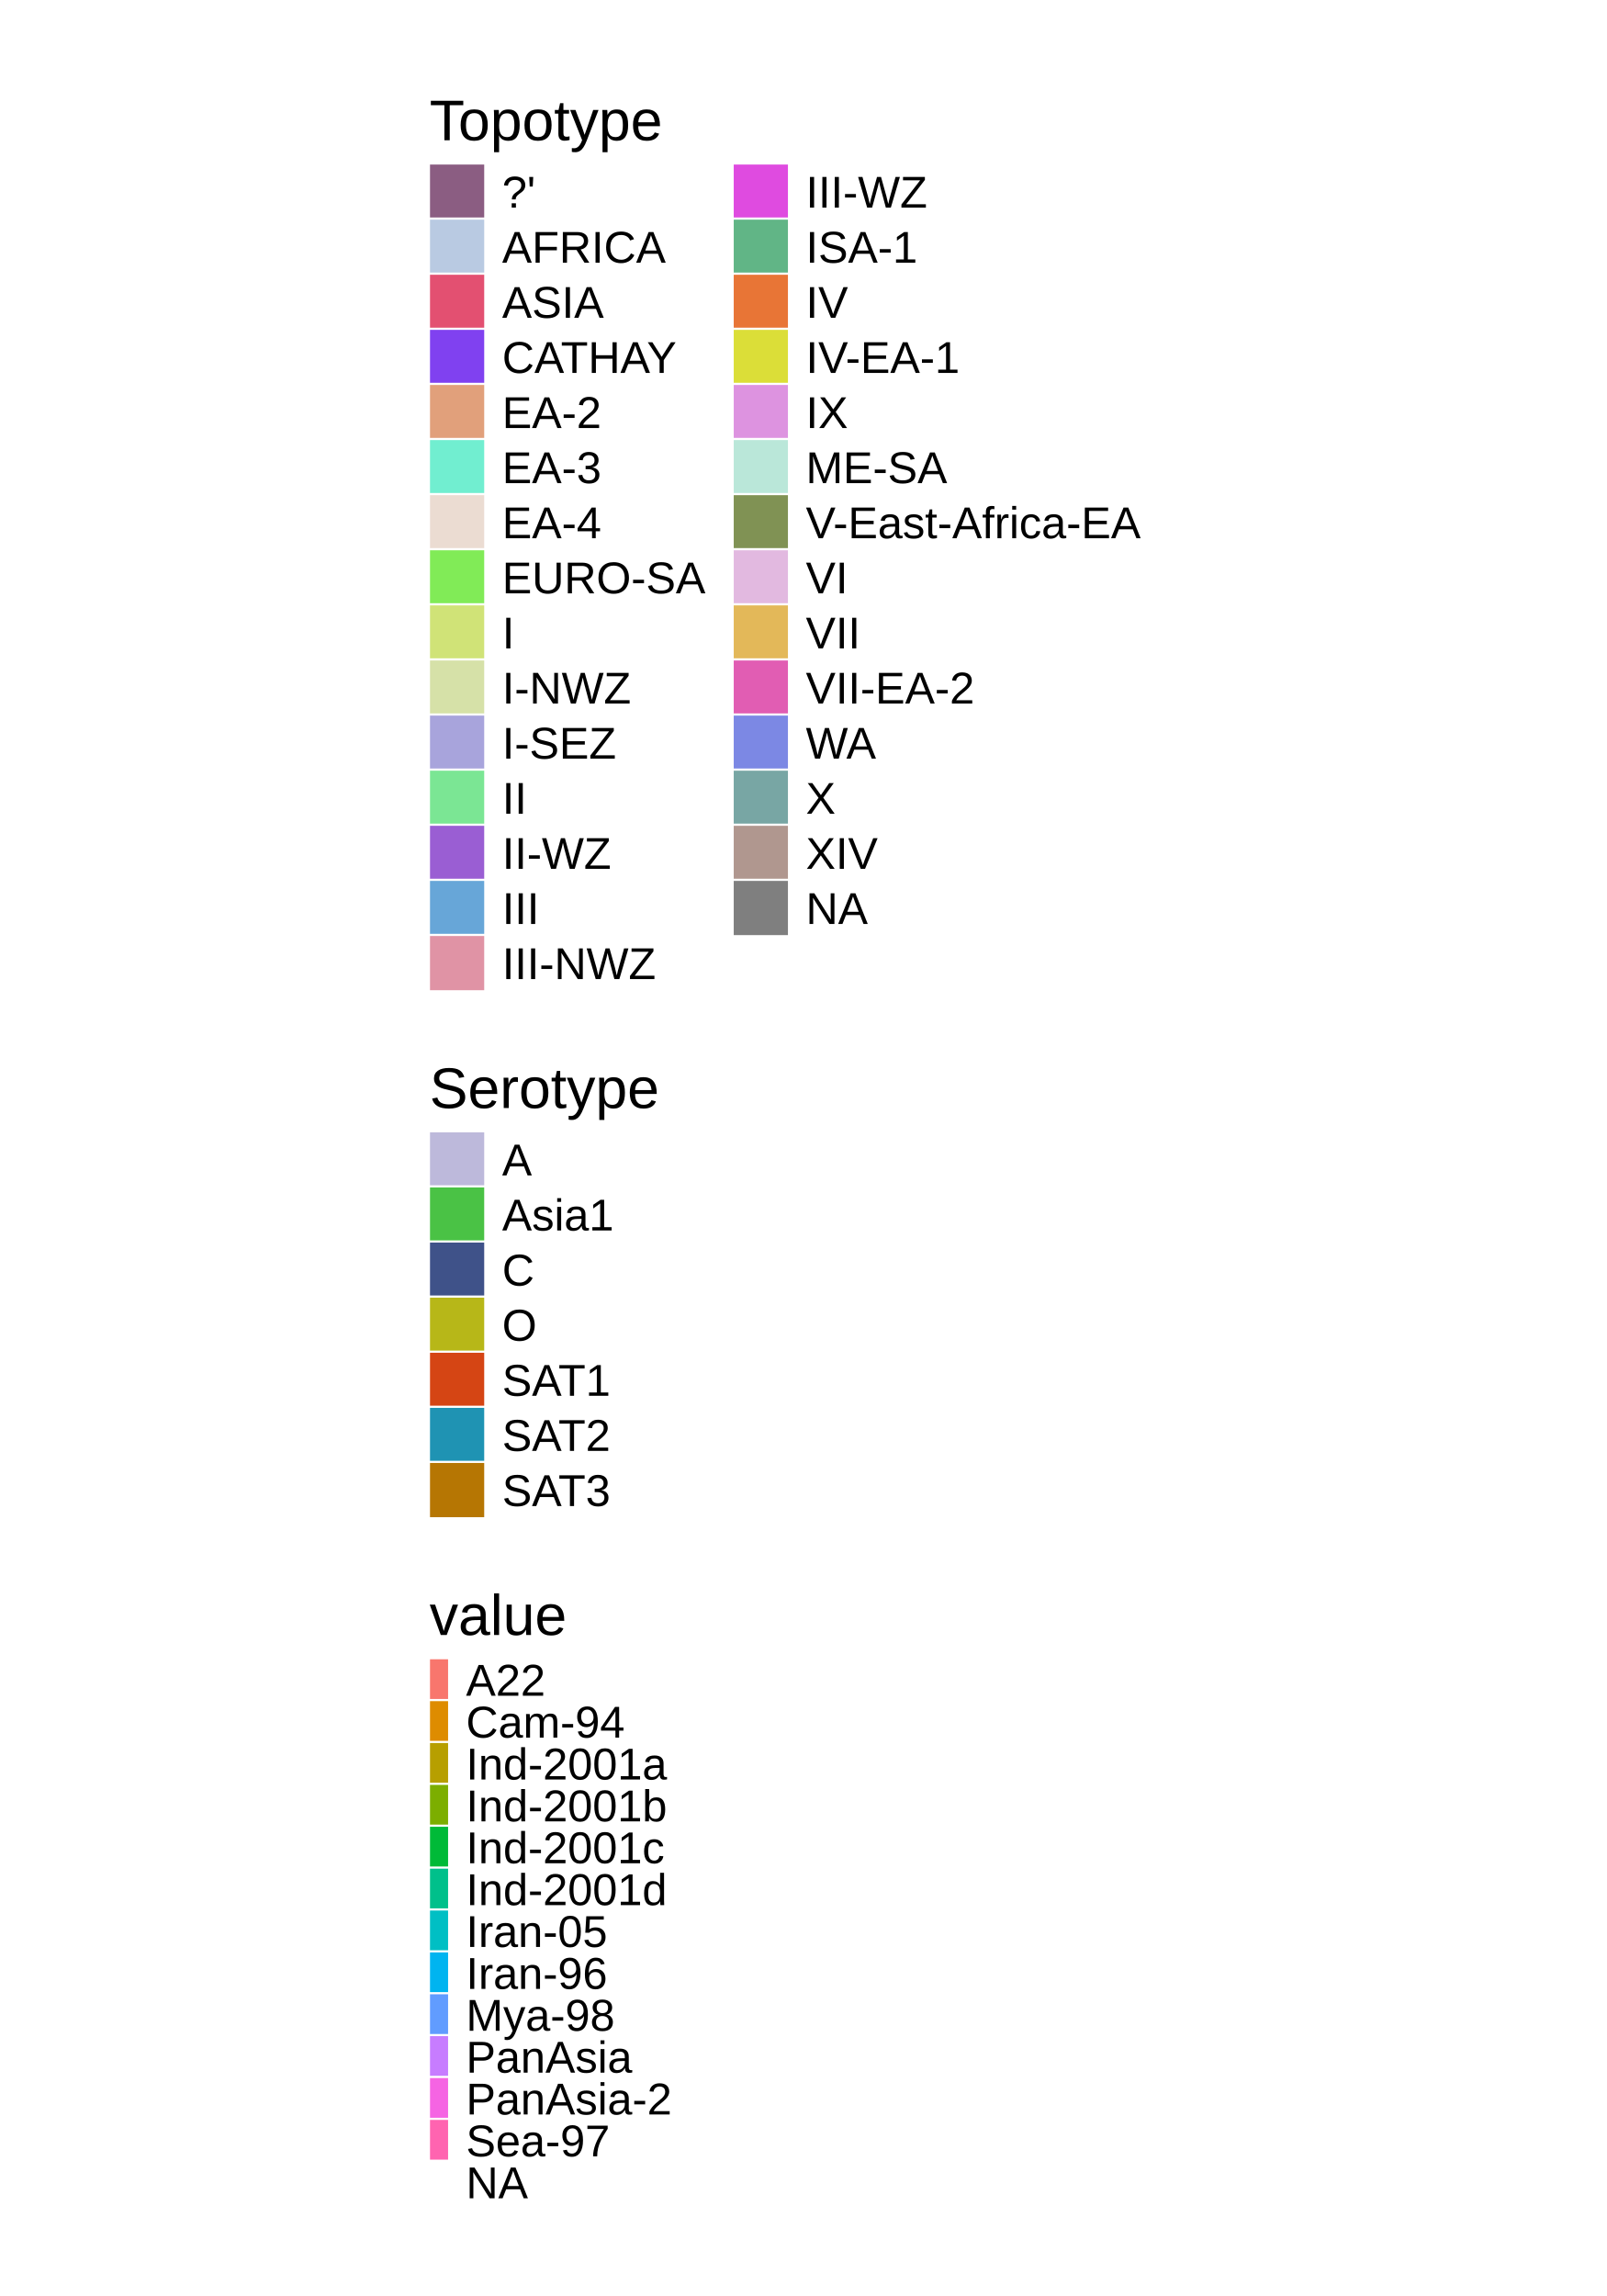
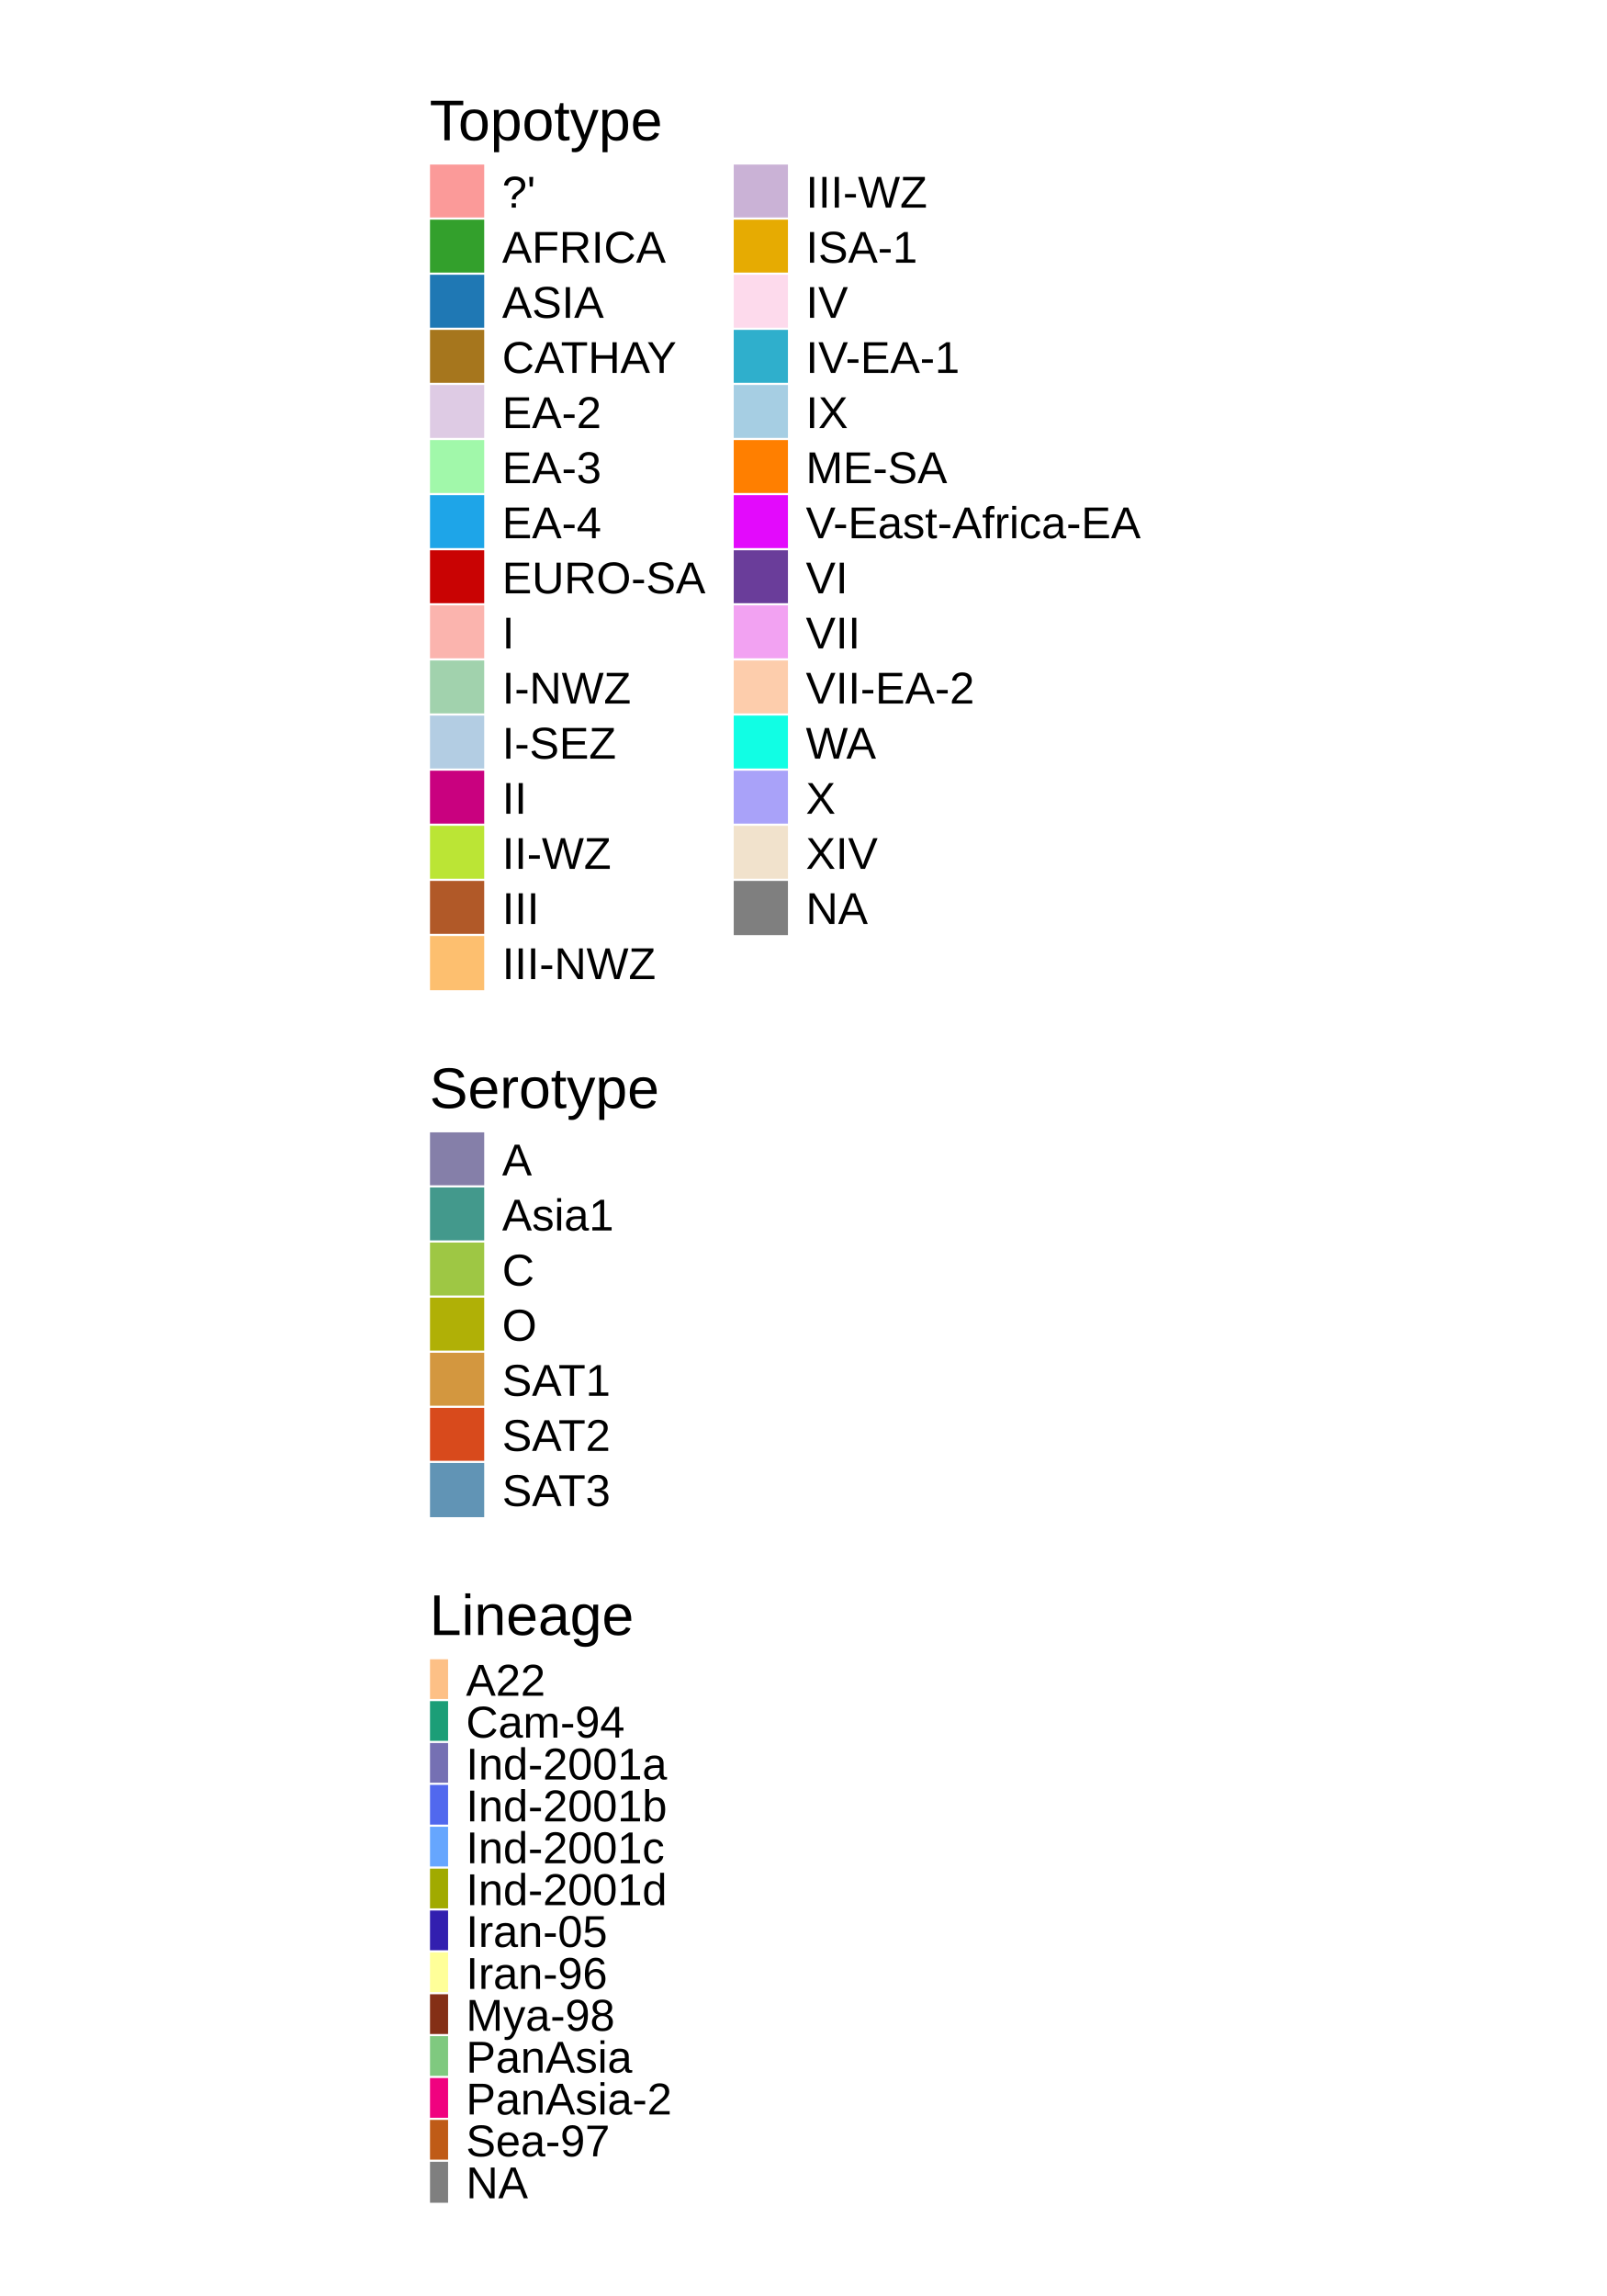
<svg xmlns="http://www.w3.org/2000/svg" width="504.00pt" height="720.00pt" viewBox="0 0 504.00 720.00">
  <g class="svglite">
    <defs>
      <style type="text/css">
    .svglite line, .svglite polyline, .svglite polygon, .svglite path, .svglite rect, .svglite circle {
      fill: none;
      stroke: #000000;
      stroke-linecap: round;
      stroke-linejoin: round;
      stroke-miterlimit: 10.00;
    }
    .svglite text {
      white-space: pre;
    }
    .svglite g.glyphgroup path {
      fill: inherit;
      stroke: none;
    }
  </style>
    </defs>
    <rect width="100%" height="100%" style="stroke: none; fill: #FFFFFF;" />
    <defs>
      <clipPath id="cpMC4wMHw1MDQuMDB8MC4wMHw3MjAuMDA=">
        <rect x="0.00" y="0.00" width="504.00" height="720.00" />
      </clipPath>
    </defs>
    <g clip-path="url(#cpMC4wMHw1MDQuMDB8MC4wMHw3MjAuMDA=)">
      <rect x="129.24" y="23.62" width="245.53" height="292.52" style="stroke-width: 1.07; stroke: none; fill: #FFFFFF;" />
      <text x="134.72" y="43.99" style="font-size: 18.00px; font-family: &quot;Arial&quot;;" textLength="73.08px" lengthAdjust="spacingAndGlyphs">Topotype</text>
      <rect x="134.72" y="51.46" width="17.28" height="17.28" style="stroke-width: 1.07; stroke: #FFFFFF; fill: #FFFFFF;" />
-       <rect x="134.86" y="51.60" width="17.00" height="17.00" style="stroke-width: 0.21; stroke: none; stroke-linecap: butt; stroke-linejoin: miter; fill: #8B5D82;" />
+       <rect x="134.86" y="51.60" width="17.00" height="17.00" style="stroke-width: 0.21; stroke: none; stroke-linecap: butt; stroke-linejoin: miter; fill: #FB9A99;" />
      <rect x="134.72" y="68.74" width="17.28" height="17.28" style="stroke-width: 1.07; stroke: #FFFFFF; fill: #FFFFFF;" />
-       <rect x="134.86" y="68.88" width="17.00" height="17.00" style="stroke-width: 0.21; stroke: none; stroke-linecap: butt; stroke-linejoin: miter; fill: #B9CAE2;" />
+       <rect x="134.86" y="68.88" width="17.00" height="17.00" style="stroke-width: 0.21; stroke: none; stroke-linecap: butt; stroke-linejoin: miter; fill: #33A02C;" />
      <rect x="134.72" y="86.02" width="17.28" height="17.28" style="stroke-width: 1.07; stroke: #FFFFFF; fill: #FFFFFF;" />
-       <rect x="134.86" y="86.16" width="17.00" height="17.00" style="stroke-width: 0.21; stroke: none; stroke-linecap: butt; stroke-linejoin: miter; fill: #E35071;" />
+       <rect x="134.86" y="86.16" width="17.00" height="17.00" style="stroke-width: 0.21; stroke: none; stroke-linecap: butt; stroke-linejoin: miter; fill: #1F78B4;" />
      <rect x="134.72" y="103.30" width="17.28" height="17.28" style="stroke-width: 1.07; stroke: #FFFFFF; fill: #FFFFFF;" />
-       <rect x="134.86" y="103.44" width="17.00" height="17.00" style="stroke-width: 0.21; stroke: none; stroke-linecap: butt; stroke-linejoin: miter; fill: #8041F0;" />
+       <rect x="134.86" y="103.44" width="17.00" height="17.00" style="stroke-width: 0.21; stroke: none; stroke-linecap: butt; stroke-linejoin: miter; fill: #A6761D;" />
      <rect x="134.72" y="120.58" width="17.28" height="17.28" style="stroke-width: 1.07; stroke: #FFFFFF; fill: #FFFFFF;" />
-       <rect x="134.86" y="120.72" width="17.00" height="17.00" style="stroke-width: 0.21; stroke: none; stroke-linecap: butt; stroke-linejoin: miter; fill: #E1A07B;" />
+       <rect x="134.86" y="120.72" width="17.00" height="17.00" style="stroke-width: 0.21; stroke: none; stroke-linecap: butt; stroke-linejoin: miter; fill: #DECBE4;" />
      <rect x="134.72" y="137.86" width="17.28" height="17.28" style="stroke-width: 1.07; stroke: #FFFFFF; fill: #FFFFFF;" />
-       <rect x="134.86" y="138.00" width="17.00" height="17.00" style="stroke-width: 0.21; stroke: none; stroke-linecap: butt; stroke-linejoin: miter; fill: #71EED0;" />
+       <rect x="134.86" y="138.00" width="17.00" height="17.00" style="stroke-width: 0.21; stroke: none; stroke-linecap: butt; stroke-linejoin: miter; fill: #A1F8AA;" />
      <rect x="134.72" y="155.14" width="17.28" height="17.28" style="stroke-width: 1.07; stroke: #FFFFFF; fill: #FFFFFF;" />
-       <rect x="134.86" y="155.28" width="17.00" height="17.00" style="stroke-width: 0.21; stroke: none; stroke-linecap: butt; stroke-linejoin: miter; fill: #EBDCD2;" />
+       <rect x="134.86" y="155.28" width="17.00" height="17.00" style="stroke-width: 0.21; stroke: none; stroke-linecap: butt; stroke-linejoin: miter; fill: #1EA5E8;" />
      <rect x="134.72" y="172.42" width="17.28" height="17.28" style="stroke-width: 1.07; stroke: #FFFFFF; fill: #FFFFFF;" />
-       <rect x="134.86" y="172.56" width="17.00" height="17.00" style="stroke-width: 0.21; stroke: none; stroke-linecap: butt; stroke-linejoin: miter; fill: #81EB57;" />
+       <rect x="134.86" y="172.56" width="17.00" height="17.00" style="stroke-width: 0.21; stroke: none; stroke-linecap: butt; stroke-linejoin: miter; fill: #C90303;" />
      <rect x="134.72" y="189.70" width="17.28" height="17.28" style="stroke-width: 1.07; stroke: #FFFFFF; fill: #FFFFFF;" />
-       <rect x="134.86" y="189.84" width="17.00" height="17.00" style="stroke-width: 0.21; stroke: none; stroke-linecap: butt; stroke-linejoin: miter; fill: #D0E377;" />
+       <rect x="134.86" y="189.84" width="17.00" height="17.00" style="stroke-width: 0.21; stroke: none; stroke-linecap: butt; stroke-linejoin: miter; fill: #FBB4AE;" />
      <rect x="134.72" y="206.98" width="17.28" height="17.28" style="stroke-width: 1.07; stroke: #FFFFFF; fill: #FFFFFF;" />
-       <rect x="134.86" y="207.12" width="17.00" height="17.00" style="stroke-width: 0.21; stroke: none; stroke-linecap: butt; stroke-linejoin: miter; fill: #D6E1A8;" />
+       <rect x="134.86" y="207.12" width="17.00" height="17.00" style="stroke-width: 0.21; stroke: none; stroke-linecap: butt; stroke-linejoin: miter; fill: #A1D2AD;" />
      <rect x="134.72" y="224.26" width="17.28" height="17.28" style="stroke-width: 1.07; stroke: #FFFFFF; fill: #FFFFFF;" />
-       <rect x="134.86" y="224.40" width="17.00" height="17.00" style="stroke-width: 0.21; stroke: none; stroke-linecap: butt; stroke-linejoin: miter; fill: #A8A4DC;" />
+       <rect x="134.86" y="224.40" width="17.00" height="17.00" style="stroke-width: 0.21; stroke: none; stroke-linecap: butt; stroke-linejoin: miter; fill: #B3CDE3;" />
      <rect x="134.72" y="241.54" width="17.28" height="17.28" style="stroke-width: 1.07; stroke: #FFFFFF; fill: #FFFFFF;" />
-       <rect x="134.86" y="241.68" width="17.00" height="17.00" style="stroke-width: 0.21; stroke: none; stroke-linecap: butt; stroke-linejoin: miter; fill: #7BE694;" />
+       <rect x="134.86" y="241.68" width="17.00" height="17.00" style="stroke-width: 0.21; stroke: none; stroke-linecap: butt; stroke-linejoin: miter; fill: #C9017F;" />
      <rect x="134.72" y="258.82" width="17.28" height="17.28" style="stroke-width: 1.07; stroke: #FFFFFF; fill: #FFFFFF;" />
-       <rect x="134.86" y="258.96" width="17.00" height="17.00" style="stroke-width: 0.21; stroke: none; stroke-linecap: butt; stroke-linejoin: miter; fill: #9A5ED3;" />
+       <rect x="134.86" y="258.96" width="17.00" height="17.00" style="stroke-width: 0.21; stroke: none; stroke-linecap: butt; stroke-linejoin: miter; fill: #BBE535;" />
      <rect x="134.72" y="276.10" width="17.28" height="17.28" style="stroke-width: 1.07; stroke: #FFFFFF; fill: #FFFFFF;" />
-       <rect x="134.86" y="276.24" width="17.00" height="17.00" style="stroke-width: 0.21; stroke: none; stroke-linecap: butt; stroke-linejoin: miter; fill: #67A6D8;" />
+       <rect x="134.86" y="276.24" width="17.00" height="17.00" style="stroke-width: 0.21; stroke: none; stroke-linecap: butt; stroke-linejoin: miter; fill: #B15928;" />
      <rect x="134.72" y="293.38" width="17.28" height="17.28" style="stroke-width: 1.07; stroke: #FFFFFF; fill: #FFFFFF;" />
-       <rect x="134.86" y="293.52" width="17.00" height="17.00" style="stroke-width: 0.21; stroke: none; stroke-linecap: butt; stroke-linejoin: miter; fill: #E093A5;" />
+       <rect x="134.86" y="293.52" width="17.00" height="17.00" style="stroke-width: 0.21; stroke: none; stroke-linecap: butt; stroke-linejoin: miter; fill: #FDBF6F;" />
      <rect x="229.97" y="51.46" width="17.28" height="17.28" style="stroke-width: 1.07; stroke: #FFFFFF; fill: #FFFFFF;" />
-       <rect x="230.12" y="51.60" width="17.00" height="17.00" style="stroke-width: 0.21; stroke: none; stroke-linecap: butt; stroke-linejoin: miter; fill: #DF4BE0;" />
+       <rect x="230.12" y="51.60" width="17.00" height="17.00" style="stroke-width: 0.21; stroke: none; stroke-linecap: butt; stroke-linejoin: miter; fill: #CAB2D6;" />
      <rect x="229.97" y="68.74" width="17.28" height="17.28" style="stroke-width: 1.07; stroke: #FFFFFF; fill: #FFFFFF;" />
-       <rect x="230.12" y="68.88" width="17.00" height="17.00" style="stroke-width: 0.21; stroke: none; stroke-linecap: butt; stroke-linejoin: miter; fill: #61B586;" />
+       <rect x="230.12" y="68.88" width="17.00" height="17.00" style="stroke-width: 0.21; stroke: none; stroke-linecap: butt; stroke-linejoin: miter; fill: #E6AB02;" />
      <rect x="229.97" y="86.02" width="17.28" height="17.28" style="stroke-width: 1.07; stroke: #FFFFFF; fill: #FFFFFF;" />
-       <rect x="230.12" y="86.16" width="17.00" height="17.00" style="stroke-width: 0.21; stroke: none; stroke-linecap: butt; stroke-linejoin: miter; fill: #E87536;" />
+       <rect x="230.12" y="86.16" width="17.00" height="17.00" style="stroke-width: 0.21; stroke: none; stroke-linecap: butt; stroke-linejoin: miter; fill: #FDDAEC;" />
      <rect x="229.97" y="103.30" width="17.28" height="17.28" style="stroke-width: 1.07; stroke: #FFFFFF; fill: #FFFFFF;" />
-       <rect x="230.12" y="103.44" width="17.00" height="17.00" style="stroke-width: 0.21; stroke: none; stroke-linecap: butt; stroke-linejoin: miter; fill: #DBDE38;" />
+       <rect x="230.12" y="103.44" width="17.00" height="17.00" style="stroke-width: 0.21; stroke: none; stroke-linecap: butt; stroke-linejoin: miter; fill: #2FAFCC;" />
      <rect x="229.97" y="120.58" width="17.28" height="17.28" style="stroke-width: 1.07; stroke: #FFFFFF; fill: #FFFFFF;" />
-       <rect x="230.12" y="120.72" width="17.00" height="17.00" style="stroke-width: 0.21; stroke: none; stroke-linecap: butt; stroke-linejoin: miter; fill: #DD93E0;" />
+       <rect x="230.12" y="120.72" width="17.00" height="17.00" style="stroke-width: 0.21; stroke: none; stroke-linecap: butt; stroke-linejoin: miter; fill: #A6CEE3;" />
      <rect x="229.97" y="137.86" width="17.28" height="17.28" style="stroke-width: 1.07; stroke: #FFFFFF; fill: #FFFFFF;" />
-       <rect x="230.12" y="138.00" width="17.00" height="17.00" style="stroke-width: 0.21; stroke: none; stroke-linecap: butt; stroke-linejoin: miter; fill: #BAE7D9;" />
+       <rect x="230.12" y="138.00" width="17.00" height="17.00" style="stroke-width: 0.21; stroke: none; stroke-linecap: butt; stroke-linejoin: miter; fill: #FF7F00;" />
      <rect x="229.97" y="155.14" width="17.28" height="17.28" style="stroke-width: 1.07; stroke: #FFFFFF; fill: #FFFFFF;" />
-       <rect x="230.12" y="155.28" width="17.00" height="17.00" style="stroke-width: 0.21; stroke: none; stroke-linecap: butt; stroke-linejoin: miter; fill: #809254;" />
+       <rect x="230.12" y="155.28" width="17.00" height="17.00" style="stroke-width: 0.21; stroke: none; stroke-linecap: butt; stroke-linejoin: miter; fill: #E30AFC;" />
      <rect x="229.97" y="172.42" width="17.28" height="17.28" style="stroke-width: 1.07; stroke: #FFFFFF; fill: #FFFFFF;" />
-       <rect x="230.12" y="172.56" width="17.00" height="17.00" style="stroke-width: 0.21; stroke: none; stroke-linecap: butt; stroke-linejoin: miter; fill: #E2B9E0;" />
+       <rect x="230.12" y="172.56" width="17.00" height="17.00" style="stroke-width: 0.21; stroke: none; stroke-linecap: butt; stroke-linejoin: miter; fill: #6A3D9A;" />
      <rect x="229.97" y="189.70" width="17.28" height="17.28" style="stroke-width: 1.07; stroke: #FFFFFF; fill: #FFFFFF;" />
-       <rect x="230.12" y="189.84" width="17.00" height="17.00" style="stroke-width: 0.21; stroke: none; stroke-linecap: butt; stroke-linejoin: miter; fill: #E3B859;" />
+       <rect x="230.12" y="189.84" width="17.00" height="17.00" style="stroke-width: 0.21; stroke: none; stroke-linecap: butt; stroke-linejoin: miter; fill: #F2A2F2;" />
      <rect x="229.97" y="206.98" width="17.28" height="17.28" style="stroke-width: 1.07; stroke: #FFFFFF; fill: #FFFFFF;" />
-       <rect x="230.12" y="207.12" width="17.00" height="17.00" style="stroke-width: 0.21; stroke: none; stroke-linecap: butt; stroke-linejoin: miter; fill: #E15DB3;" />
+       <rect x="230.12" y="207.12" width="17.00" height="17.00" style="stroke-width: 0.21; stroke: none; stroke-linecap: butt; stroke-linejoin: miter; fill: #FDCDAC;" />
      <rect x="229.97" y="224.26" width="17.28" height="17.28" style="stroke-width: 1.07; stroke: #FFFFFF; fill: #FFFFFF;" />
-       <rect x="230.12" y="224.40" width="17.00" height="17.00" style="stroke-width: 0.21; stroke: none; stroke-linecap: butt; stroke-linejoin: miter; fill: #7C88E4;" />
+       <rect x="230.12" y="224.40" width="17.00" height="17.00" style="stroke-width: 0.21; stroke: none; stroke-linecap: butt; stroke-linejoin: miter; fill: #11FEE4;" />
      <rect x="229.97" y="241.54" width="17.28" height="17.28" style="stroke-width: 1.07; stroke: #FFFFFF; fill: #FFFFFF;" />
-       <rect x="230.12" y="241.68" width="17.00" height="17.00" style="stroke-width: 0.21; stroke: none; stroke-linecap: butt; stroke-linejoin: miter; fill: #78A6A4;" />
+       <rect x="230.12" y="241.68" width="17.00" height="17.00" style="stroke-width: 0.21; stroke: none; stroke-linecap: butt; stroke-linejoin: miter; fill: #A9A2F9;" />
      <rect x="229.97" y="258.82" width="17.28" height="17.28" style="stroke-width: 1.07; stroke: #FFFFFF; fill: #FFFFFF;" />
-       <rect x="230.12" y="258.96" width="17.00" height="17.00" style="stroke-width: 0.21; stroke: none; stroke-linecap: butt; stroke-linejoin: miter; fill: #B0978F;" />
+       <rect x="230.12" y="258.96" width="17.00" height="17.00" style="stroke-width: 0.21; stroke: none; stroke-linecap: butt; stroke-linejoin: miter; fill: #F1E2CC;" />
      <rect x="229.97" y="276.10" width="17.28" height="17.28" style="stroke-width: 1.07; stroke: #FFFFFF; fill: #FFFFFF;" />
      <rect x="230.12" y="276.24" width="17.00" height="17.00" style="stroke-width: 0.21; stroke: none; stroke-linecap: butt; stroke-linejoin: miter; fill: #7F7F7F;" />
      <text x="157.48" y="65.11" style="font-size: 14.00px; font-family: &quot;Arial&quot;;" textLength="10.45px" lengthAdjust="spacingAndGlyphs">?'</text>
      <text x="157.48" y="82.39" style="font-size: 14.00px; font-family: &quot;Arial&quot;;" textLength="51.34px" lengthAdjust="spacingAndGlyphs">AFRICA</text>
      <text x="157.48" y="99.67" style="font-size: 14.00px; font-family: &quot;Arial&quot;;" textLength="31.92px" lengthAdjust="spacingAndGlyphs">ASIA</text>
      <text x="157.48" y="116.95" style="font-size: 14.00px; font-family: &quot;Arial&quot;;" textLength="54.73px" lengthAdjust="spacingAndGlyphs">CATHAY</text>
      <text x="157.48" y="134.23" style="font-size: 14.00px; font-family: &quot;Arial&quot;;" textLength="31.12px" lengthAdjust="spacingAndGlyphs">EA-2</text>
      <text x="157.48" y="151.51" style="font-size: 14.00px; font-family: &quot;Arial&quot;;" textLength="31.12px" lengthAdjust="spacingAndGlyphs">EA-3</text>
      <text x="157.48" y="168.79" style="font-size: 14.00px; font-family: &quot;Arial&quot;;" textLength="31.12px" lengthAdjust="spacingAndGlyphs">EA-4</text>
      <text x="157.48" y="186.07" style="font-size: 14.00px; font-family: &quot;Arial&quot;;" textLength="63.80px" lengthAdjust="spacingAndGlyphs">EURO-SA</text>
      <text x="157.48" y="203.35" style="font-size: 14.00px; font-family: &quot;Arial&quot;;" textLength="3.89px" lengthAdjust="spacingAndGlyphs">I</text>
      <text x="157.48" y="220.63" style="font-size: 14.00px; font-family: &quot;Arial&quot;;" textLength="40.42px" lengthAdjust="spacingAndGlyphs">I-NWZ</text>
      <text x="157.48" y="237.91" style="font-size: 14.00px; font-family: &quot;Arial&quot;;" textLength="35.78px" lengthAdjust="spacingAndGlyphs">I-SEZ</text>
      <text x="157.48" y="255.19" style="font-size: 14.00px; font-family: &quot;Arial&quot;;" textLength="7.78px" lengthAdjust="spacingAndGlyphs">II</text>
      <text x="157.48" y="272.47" style="font-size: 14.00px; font-family: &quot;Arial&quot;;" textLength="34.20px" lengthAdjust="spacingAndGlyphs">II-WZ</text>
      <text x="157.48" y="289.75" style="font-size: 14.00px; font-family: &quot;Arial&quot;;" textLength="11.67px" lengthAdjust="spacingAndGlyphs">III</text>
      <text x="157.48" y="307.03" style="font-size: 14.00px; font-family: &quot;Arial&quot;;" textLength="48.20px" lengthAdjust="spacingAndGlyphs">III-NWZ</text>
      <text x="252.73" y="65.11" style="font-size: 14.00px; font-family: &quot;Arial&quot;;" textLength="38.09px" lengthAdjust="spacingAndGlyphs">III-WZ</text>
      <text x="252.73" y="82.39" style="font-size: 14.00px; font-family: &quot;Arial&quot;;" textLength="35.02px" lengthAdjust="spacingAndGlyphs">ISA-1</text>
      <text x="252.73" y="99.67" style="font-size: 14.00px; font-family: &quot;Arial&quot;;" textLength="13.23px" lengthAdjust="spacingAndGlyphs">IV</text>
      <text x="252.73" y="116.95" style="font-size: 14.00px; font-family: &quot;Arial&quot;;" textLength="48.25px" lengthAdjust="spacingAndGlyphs">IV-EA-1</text>
      <text x="252.73" y="134.23" style="font-size: 14.00px; font-family: &quot;Arial&quot;;" textLength="13.23px" lengthAdjust="spacingAndGlyphs">IX</text>
      <text x="252.73" y="151.51" style="font-size: 14.00px; font-family: &quot;Arial&quot;;" textLength="44.34px" lengthAdjust="spacingAndGlyphs">ME-SA</text>
      <text x="252.73" y="168.79" style="font-size: 14.00px; font-family: &quot;Arial&quot;;" textLength="105.03px" lengthAdjust="spacingAndGlyphs">V-East-Africa-EA</text>
      <text x="252.73" y="186.07" style="font-size: 14.00px; font-family: &quot;Arial&quot;;" textLength="13.23px" lengthAdjust="spacingAndGlyphs">VI</text>
      <text x="252.73" y="203.35" style="font-size: 14.00px; font-family: &quot;Arial&quot;;" textLength="17.12px" lengthAdjust="spacingAndGlyphs">VII</text>
      <text x="252.73" y="220.63" style="font-size: 14.00px; font-family: &quot;Arial&quot;;" textLength="52.91px" lengthAdjust="spacingAndGlyphs">VII-EA-2</text>
      <text x="252.73" y="237.91" style="font-size: 14.00px; font-family: &quot;Arial&quot;;" textLength="22.05px" lengthAdjust="spacingAndGlyphs">WA</text>
      <text x="252.73" y="255.19" style="font-size: 14.00px; font-family: &quot;Arial&quot;;" textLength="9.34px" lengthAdjust="spacingAndGlyphs">X</text>
      <text x="252.73" y="272.47" style="font-size: 14.00px; font-family: &quot;Arial&quot;;" textLength="22.58px" lengthAdjust="spacingAndGlyphs">XIV</text>
      <text x="252.73" y="289.75" style="font-size: 14.00px; font-family: &quot;Arial&quot;;" textLength="19.45px" lengthAdjust="spacingAndGlyphs">NA</text>
      <rect x="129.24" y="327.10" width="82.99" height="154.28" style="stroke-width: 1.07; stroke: none; fill: #FFFFFF;" />
      <text x="134.72" y="347.47" style="font-size: 18.00px; font-family: &quot;Arial&quot;;" textLength="72.06px" lengthAdjust="spacingAndGlyphs">Serotype</text>
      <rect x="134.72" y="354.94" width="17.28" height="17.28" style="stroke-width: 1.07; stroke: #FFFFFF; fill: #FFFFFF;" />
-       <rect x="134.86" y="355.09" width="17.00" height="17.00" style="stroke-width: 0.21; stroke: none; stroke-linecap: butt; stroke-linejoin: miter; fill: #BDB9DB;" />
+       <rect x="134.86" y="355.09" width="17.00" height="17.00" style="stroke-width: 0.21; stroke: none; stroke-linecap: butt; stroke-linejoin: miter; fill: #857FA9;" />
      <rect x="134.72" y="372.22" width="17.28" height="17.28" style="stroke-width: 1.07; stroke: #FFFFFF; fill: #FFFFFF;" />
-       <rect x="134.86" y="372.37" width="17.00" height="17.00" style="stroke-width: 0.21; stroke: none; stroke-linecap: butt; stroke-linejoin: miter; fill: #4AC245;" />
+       <rect x="134.86" y="372.37" width="17.00" height="17.00" style="stroke-width: 0.21; stroke: none; stroke-linecap: butt; stroke-linejoin: miter; fill: #43998C;" />
      <rect x="134.72" y="389.50" width="17.28" height="17.28" style="stroke-width: 1.07; stroke: #FFFFFF; fill: #FFFFFF;" />
-       <rect x="134.86" y="389.65" width="17.00" height="17.00" style="stroke-width: 0.21; stroke: none; stroke-linecap: butt; stroke-linejoin: miter; fill: #3F5289;" />
+       <rect x="134.86" y="389.65" width="17.00" height="17.00" style="stroke-width: 0.21; stroke: none; stroke-linecap: butt; stroke-linejoin: miter; fill: #9EC744;" />
      <rect x="134.72" y="406.78" width="17.28" height="17.28" style="stroke-width: 1.07; stroke: #FFFFFF; fill: #FFFFFF;" />
-       <rect x="134.86" y="406.93" width="17.00" height="17.00" style="stroke-width: 0.21; stroke: none; stroke-linecap: butt; stroke-linejoin: miter; fill: #B7B718;" />
+       <rect x="134.86" y="406.93" width="17.00" height="17.00" style="stroke-width: 0.21; stroke: none; stroke-linecap: butt; stroke-linejoin: miter; fill: #B0B006;" />
      <rect x="134.72" y="424.06" width="17.28" height="17.28" style="stroke-width: 1.07; stroke: #FFFFFF; fill: #FFFFFF;" />
-       <rect x="134.86" y="424.21" width="17.00" height="17.00" style="stroke-width: 0.21; stroke: none; stroke-linecap: butt; stroke-linejoin: miter; fill: #D54514;" />
+       <rect x="134.86" y="424.21" width="17.00" height="17.00" style="stroke-width: 0.21; stroke: none; stroke-linecap: butt; stroke-linejoin: miter; fill: #D3973F;" />
      <rect x="134.72" y="441.34" width="17.28" height="17.28" style="stroke-width: 1.07; stroke: #FFFFFF; fill: #FFFFFF;" />
-       <rect x="134.86" y="441.49" width="17.00" height="17.00" style="stroke-width: 0.21; stroke: none; stroke-linecap: butt; stroke-linejoin: miter; fill: #1F93B3;" />
+       <rect x="134.86" y="441.49" width="17.00" height="17.00" style="stroke-width: 0.21; stroke: none; stroke-linecap: butt; stroke-linejoin: miter; fill: #D84A1C;" />
      <rect x="134.72" y="458.62" width="17.28" height="17.28" style="stroke-width: 1.07; stroke: #FFFFFF; fill: #FFFFFF;" />
-       <rect x="134.86" y="458.77" width="17.00" height="17.00" style="stroke-width: 0.21; stroke: none; stroke-linecap: butt; stroke-linejoin: miter; fill: #B67603;" />
+       <rect x="134.86" y="458.77" width="17.00" height="17.00" style="stroke-width: 0.21; stroke: none; stroke-linecap: butt; stroke-linejoin: miter; fill: #6194B5;" />
      <text x="157.48" y="368.59" style="font-size: 14.00px; font-family: &quot;Arial&quot;;" textLength="9.34px" lengthAdjust="spacingAndGlyphs">A</text>
      <text x="157.48" y="385.87" style="font-size: 14.00px; font-family: &quot;Arial&quot;;" textLength="35.02px" lengthAdjust="spacingAndGlyphs">Asia1</text>
      <text x="157.48" y="403.15" style="font-size: 14.00px; font-family: &quot;Arial&quot;;" textLength="10.11px" lengthAdjust="spacingAndGlyphs">C</text>
      <text x="157.48" y="420.43" style="font-size: 14.00px; font-family: &quot;Arial&quot;;" textLength="10.89px" lengthAdjust="spacingAndGlyphs">O</text>
      <text x="157.48" y="437.71" style="font-size: 14.00px; font-family: &quot;Arial&quot;;" textLength="33.98px" lengthAdjust="spacingAndGlyphs">SAT1</text>
      <text x="157.48" y="454.99" style="font-size: 14.00px; font-family: &quot;Arial&quot;;" textLength="33.98px" lengthAdjust="spacingAndGlyphs">SAT2</text>
      <text x="157.48" y="472.27" style="font-size: 14.00px; font-family: &quot;Arial&quot;;" textLength="33.98px" lengthAdjust="spacingAndGlyphs">SAT3</text>
      <rect x="129.24" y="492.34" width="89.93" height="204.04" style="stroke-width: 1.07; stroke: none; fill: #FFFFFF;" />
-       <text x="134.72" y="512.71" style="font-size: 18.00px; font-family: &quot;Arial&quot;;" textLength="43.05px" lengthAdjust="spacingAndGlyphs">value</text>
+       <text x="134.72" y="512.71" style="font-size: 18.00px; font-family: &quot;Arial&quot;;" textLength="64.09px" lengthAdjust="spacingAndGlyphs">Lineage</text>
      <rect x="134.72" y="520.18" width="5.95" height="13.13" style="stroke-width: 1.07; stroke: #FFFFFF; fill: #FFFFFF;" />
-       <rect x="134.86" y="520.33" width="5.67" height="12.85" style="stroke-width: 0.21; stroke: none; stroke-linecap: butt; stroke-linejoin: miter; fill: #F8766D;" />
+       <rect x="134.86" y="520.33" width="5.67" height="12.85" style="stroke-width: 0.21; stroke: none; stroke-linecap: butt; stroke-linejoin: miter; fill: #FDC086;" />
      <rect x="134.72" y="533.32" width="5.95" height="13.13" style="stroke-width: 1.07; stroke: #FFFFFF; fill: #FFFFFF;" />
-       <rect x="134.86" y="533.46" width="5.67" height="12.85" style="stroke-width: 0.21; stroke: none; stroke-linecap: butt; stroke-linejoin: miter; fill: #DE8C00;" />
+       <rect x="134.86" y="533.46" width="5.67" height="12.85" style="stroke-width: 0.21; stroke: none; stroke-linecap: butt; stroke-linejoin: miter; fill: #1B9E77;" />
      <rect x="134.72" y="546.45" width="5.95" height="13.13" style="stroke-width: 1.07; stroke: #FFFFFF; fill: #FFFFFF;" />
-       <rect x="134.86" y="546.59" width="5.67" height="12.85" style="stroke-width: 0.21; stroke: none; stroke-linecap: butt; stroke-linejoin: miter; fill: #B79F00;" />
+       <rect x="134.86" y="546.59" width="5.67" height="12.85" style="stroke-width: 0.21; stroke: none; stroke-linecap: butt; stroke-linejoin: miter; fill: #7570B3;" />
      <rect x="134.72" y="559.58" width="5.95" height="13.13" style="stroke-width: 1.07; stroke: #FFFFFF; fill: #FFFFFF;" />
-       <rect x="134.86" y="559.72" width="5.67" height="12.85" style="stroke-width: 0.21; stroke: none; stroke-linecap: butt; stroke-linejoin: miter; fill: #7CAE00;" />
+       <rect x="134.86" y="559.72" width="5.67" height="12.85" style="stroke-width: 0.21; stroke: none; stroke-linecap: butt; stroke-linejoin: miter; fill: #5168EE;" />
      <rect x="134.72" y="572.71" width="5.95" height="13.13" style="stroke-width: 1.07; stroke: #FFFFFF; fill: #FFFFFF;" />
-       <rect x="134.86" y="572.85" width="5.67" height="12.85" style="stroke-width: 0.21; stroke: none; stroke-linecap: butt; stroke-linejoin: miter; fill: #00BA38;" />
+       <rect x="134.86" y="572.85" width="5.67" height="12.85" style="stroke-width: 0.21; stroke: none; stroke-linecap: butt; stroke-linejoin: miter; fill: #66A6FE;" />
      <rect x="134.72" y="585.84" width="5.95" height="13.13" style="stroke-width: 1.07; stroke: #FFFFFF; fill: #FFFFFF;" />
-       <rect x="134.86" y="585.99" width="5.67" height="12.85" style="stroke-width: 0.21; stroke: none; stroke-linecap: butt; stroke-linejoin: miter; fill: #00C08B;" />
+       <rect x="134.86" y="585.99" width="5.67" height="12.85" style="stroke-width: 0.21; stroke: none; stroke-linecap: butt; stroke-linejoin: miter; fill: #A1AA00;" />
      <rect x="134.72" y="598.98" width="5.95" height="13.13" style="stroke-width: 1.07; stroke: #FFFFFF; fill: #FFFFFF;" />
-       <rect x="134.86" y="599.12" width="5.67" height="12.85" style="stroke-width: 0.21; stroke: none; stroke-linecap: butt; stroke-linejoin: miter; fill: #00BFC4;" />
+       <rect x="134.86" y="599.12" width="5.67" height="12.85" style="stroke-width: 0.21; stroke: none; stroke-linecap: butt; stroke-linejoin: miter; fill: #321FAF;" />
      <rect x="134.72" y="612.11" width="5.95" height="13.13" style="stroke-width: 1.07; stroke: #FFFFFF; fill: #FFFFFF;" />
-       <rect x="134.86" y="612.25" width="5.67" height="12.85" style="stroke-width: 0.21; stroke: none; stroke-linecap: butt; stroke-linejoin: miter; fill: #00B4F0;" />
+       <rect x="134.86" y="612.25" width="5.67" height="12.85" style="stroke-width: 0.21; stroke: none; stroke-linecap: butt; stroke-linejoin: miter; fill: #FFFF99;" />
      <rect x="134.72" y="625.24" width="5.95" height="13.13" style="stroke-width: 1.07; stroke: #FFFFFF; fill: #FFFFFF;" />
-       <rect x="134.86" y="625.38" width="5.67" height="12.85" style="stroke-width: 0.21; stroke: none; stroke-linecap: butt; stroke-linejoin: miter; fill: #619CFF;" />
+       <rect x="134.86" y="625.38" width="5.67" height="12.85" style="stroke-width: 0.21; stroke: none; stroke-linecap: butt; stroke-linejoin: miter; fill: #842F16;" />
      <rect x="134.72" y="638.37" width="5.95" height="13.13" style="stroke-width: 1.07; stroke: #FFFFFF; fill: #FFFFFF;" />
-       <rect x="134.86" y="638.51" width="5.67" height="12.85" style="stroke-width: 0.21; stroke: none; stroke-linecap: butt; stroke-linejoin: miter; fill: #C77CFF;" />
+       <rect x="134.86" y="638.51" width="5.67" height="12.85" style="stroke-width: 0.21; stroke: none; stroke-linecap: butt; stroke-linejoin: miter; fill: #7FC97F;" />
      <rect x="134.72" y="651.50" width="5.95" height="13.13" style="stroke-width: 1.07; stroke: #FFFFFF; fill: #FFFFFF;" />
-       <rect x="134.86" y="651.65" width="5.67" height="12.85" style="stroke-width: 0.21; stroke: none; stroke-linecap: butt; stroke-linejoin: miter; fill: #F564E3;" />
+       <rect x="134.86" y="651.65" width="5.67" height="12.85" style="stroke-width: 0.21; stroke: none; stroke-linecap: butt; stroke-linejoin: miter; fill: #F0027F;" />
      <rect x="134.72" y="664.64" width="5.95" height="13.13" style="stroke-width: 1.07; stroke: #FFFFFF; fill: #FFFFFF;" />
-       <rect x="134.86" y="664.78" width="5.67" height="12.85" style="stroke-width: 0.21; stroke: none; stroke-linecap: butt; stroke-linejoin: miter; fill: #FF64B0;" />
+       <rect x="134.86" y="664.78" width="5.67" height="12.85" style="stroke-width: 0.21; stroke: none; stroke-linecap: butt; stroke-linejoin: miter; fill: #BF5B17;" />
      <rect x="134.72" y="677.77" width="5.95" height="13.13" style="stroke-width: 1.07; stroke: #FFFFFF; fill: #FFFFFF;" />
-       <rect x="134.86" y="677.91" width="5.67" height="12.85" style="stroke-width: 0.21; stroke: none; stroke-linecap: butt; stroke-linejoin: miter;" />
+       <rect x="134.86" y="677.91" width="5.67" height="12.85" style="stroke-width: 0.21; stroke: none; stroke-linecap: butt; stroke-linejoin: miter; fill: #7F7F7F;" />
      <text x="146.15" y="531.76" style="font-size: 14.00px; font-family: &quot;Arial&quot;;" textLength="24.91px" lengthAdjust="spacingAndGlyphs">A22</text>
      <text x="146.15" y="544.89" style="font-size: 14.00px; font-family: &quot;Arial&quot;;" textLength="49.77px" lengthAdjust="spacingAndGlyphs">Cam-94</text>
      <text x="146.15" y="558.03" style="font-size: 14.00px; font-family: &quot;Arial&quot;;" textLength="63.02px" lengthAdjust="spacingAndGlyphs">Ind-2001a</text>
      <text x="146.15" y="571.16" style="font-size: 14.00px; font-family: &quot;Arial&quot;;" textLength="63.02px" lengthAdjust="spacingAndGlyphs">Ind-2001b</text>
      <text x="146.15" y="584.29" style="font-size: 14.00px; font-family: &quot;Arial&quot;;" textLength="62.23px" lengthAdjust="spacingAndGlyphs">Ind-2001c</text>
      <text x="146.15" y="597.42" style="font-size: 14.00px; font-family: &quot;Arial&quot;;" textLength="63.02px" lengthAdjust="spacingAndGlyphs">Ind-2001d</text>
      <text x="146.15" y="610.55" style="font-size: 14.00px; font-family: &quot;Arial&quot;;" textLength="44.33px" lengthAdjust="spacingAndGlyphs">Iran-05</text>
      <text x="146.15" y="623.69" style="font-size: 14.00px; font-family: &quot;Arial&quot;;" textLength="44.33px" lengthAdjust="spacingAndGlyphs">Iran-96</text>
      <text x="146.15" y="636.82" style="font-size: 14.00px; font-family: &quot;Arial&quot;;" textLength="46.66px" lengthAdjust="spacingAndGlyphs">Mya-98</text>
      <text x="146.15" y="649.95" style="font-size: 14.00px; font-family: &quot;Arial&quot;;" textLength="52.14px" lengthAdjust="spacingAndGlyphs">PanAsia</text>
      <text x="146.15" y="663.08" style="font-size: 14.00px; font-family: &quot;Arial&quot;;" textLength="64.58px" lengthAdjust="spacingAndGlyphs">PanAsia-2</text>
      <text x="146.15" y="676.21" style="font-size: 14.00px; font-family: &quot;Arial&quot;;" textLength="45.12px" lengthAdjust="spacingAndGlyphs">Sea-97</text>
      <text x="146.15" y="689.35" style="font-size: 14.00px; font-family: &quot;Arial&quot;;" textLength="19.45px" lengthAdjust="spacingAndGlyphs">NA</text>
    </g>
  </g>
</svg>
